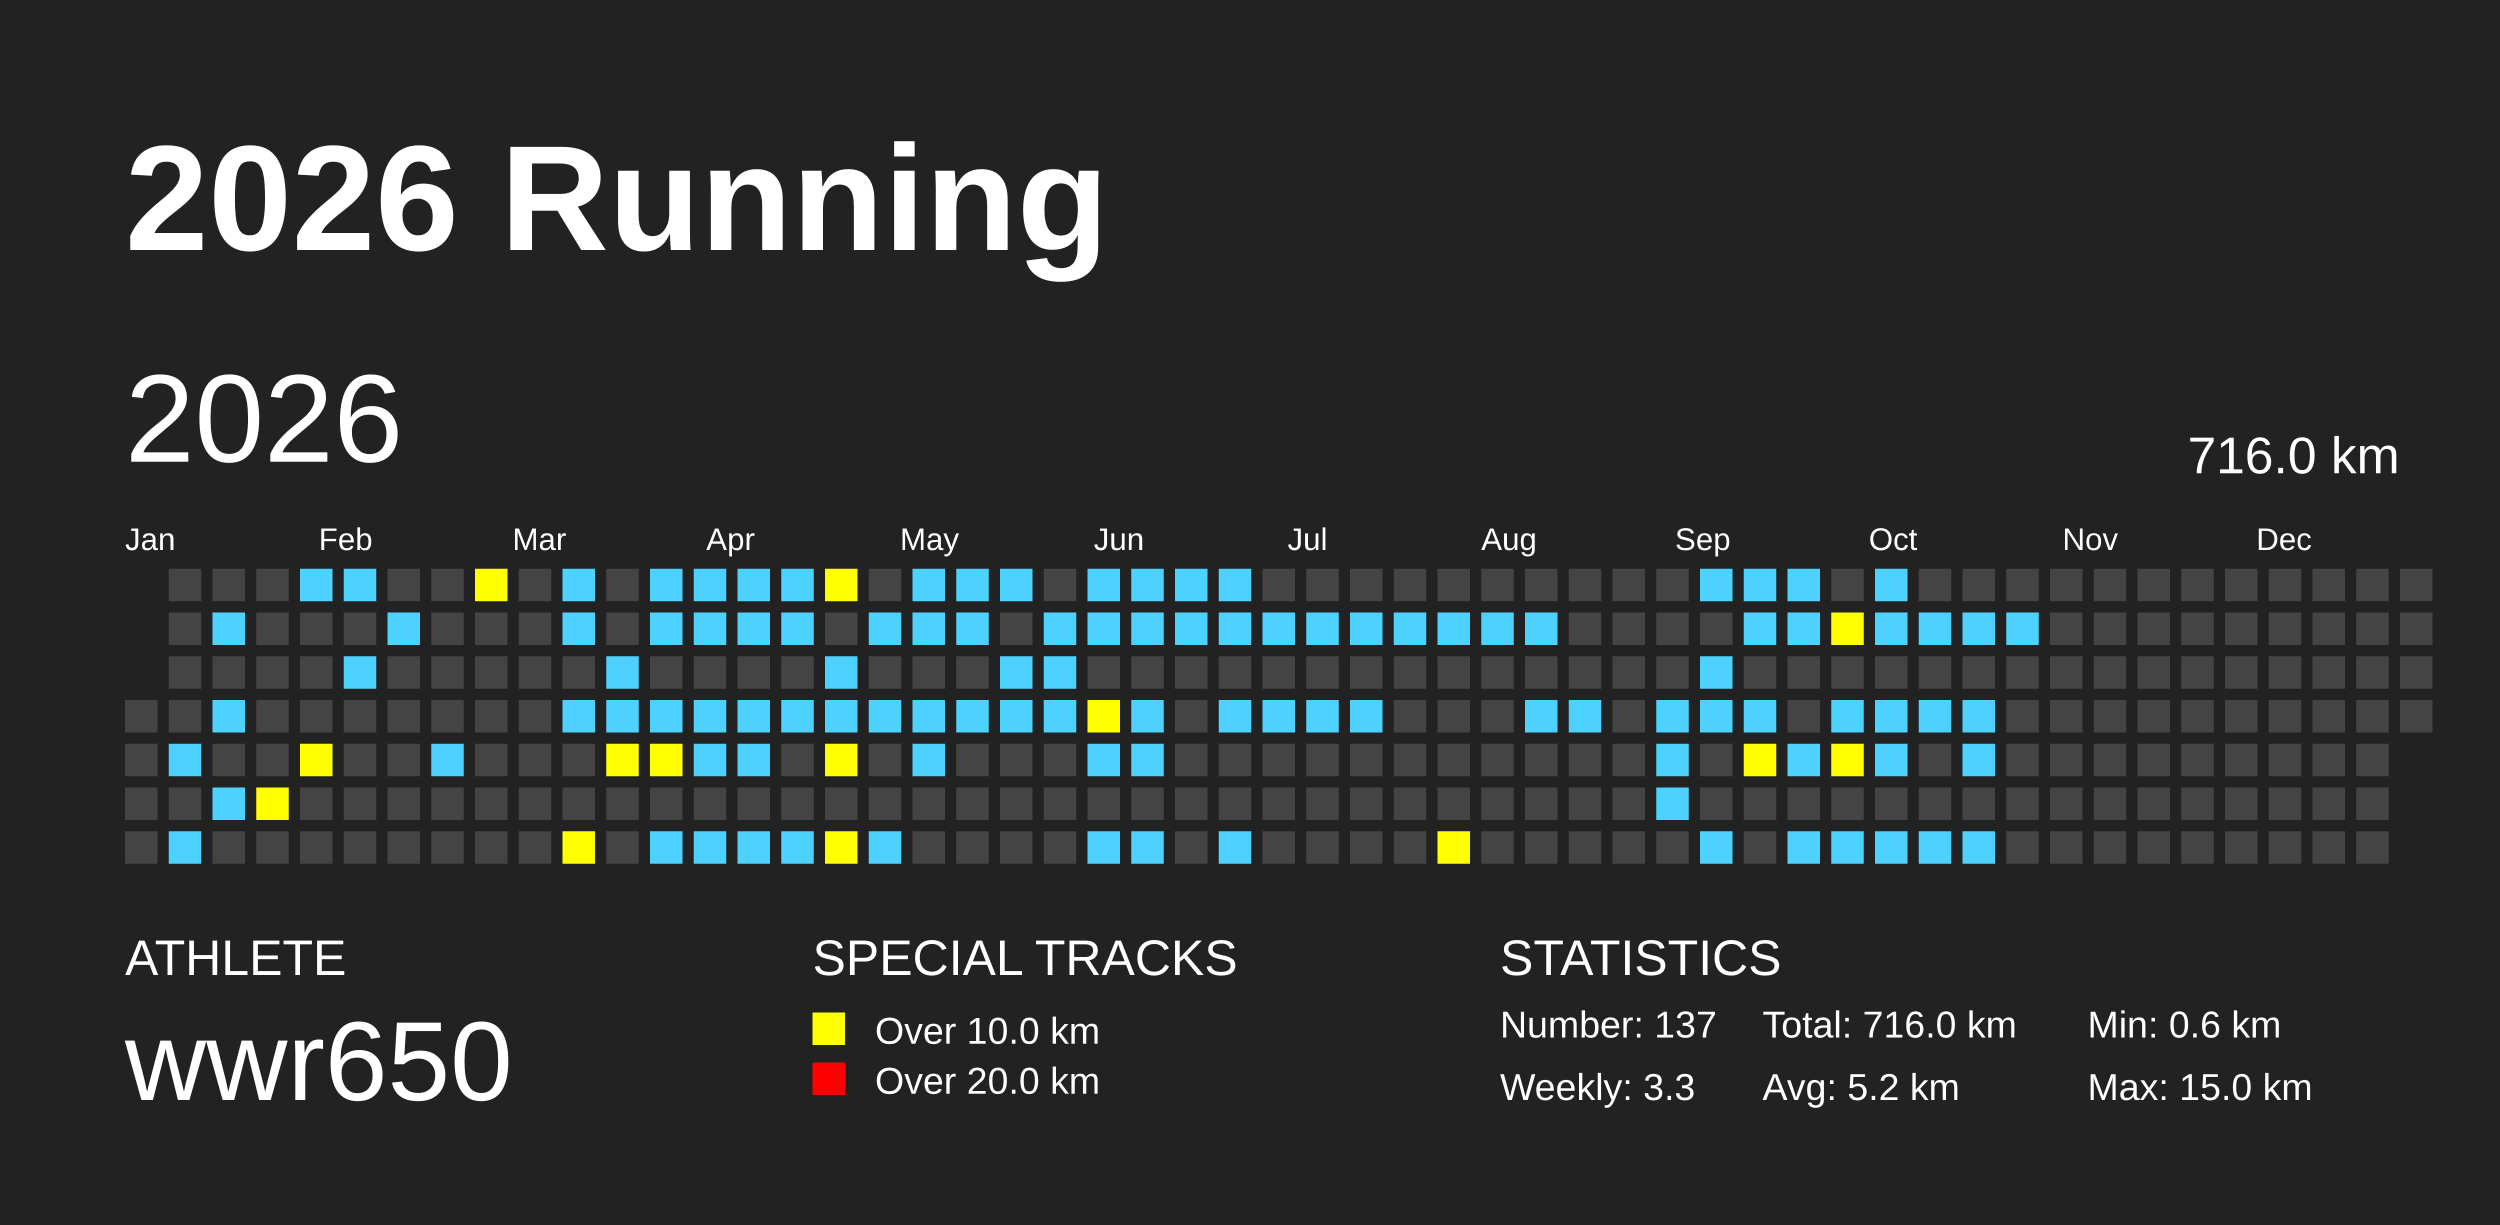
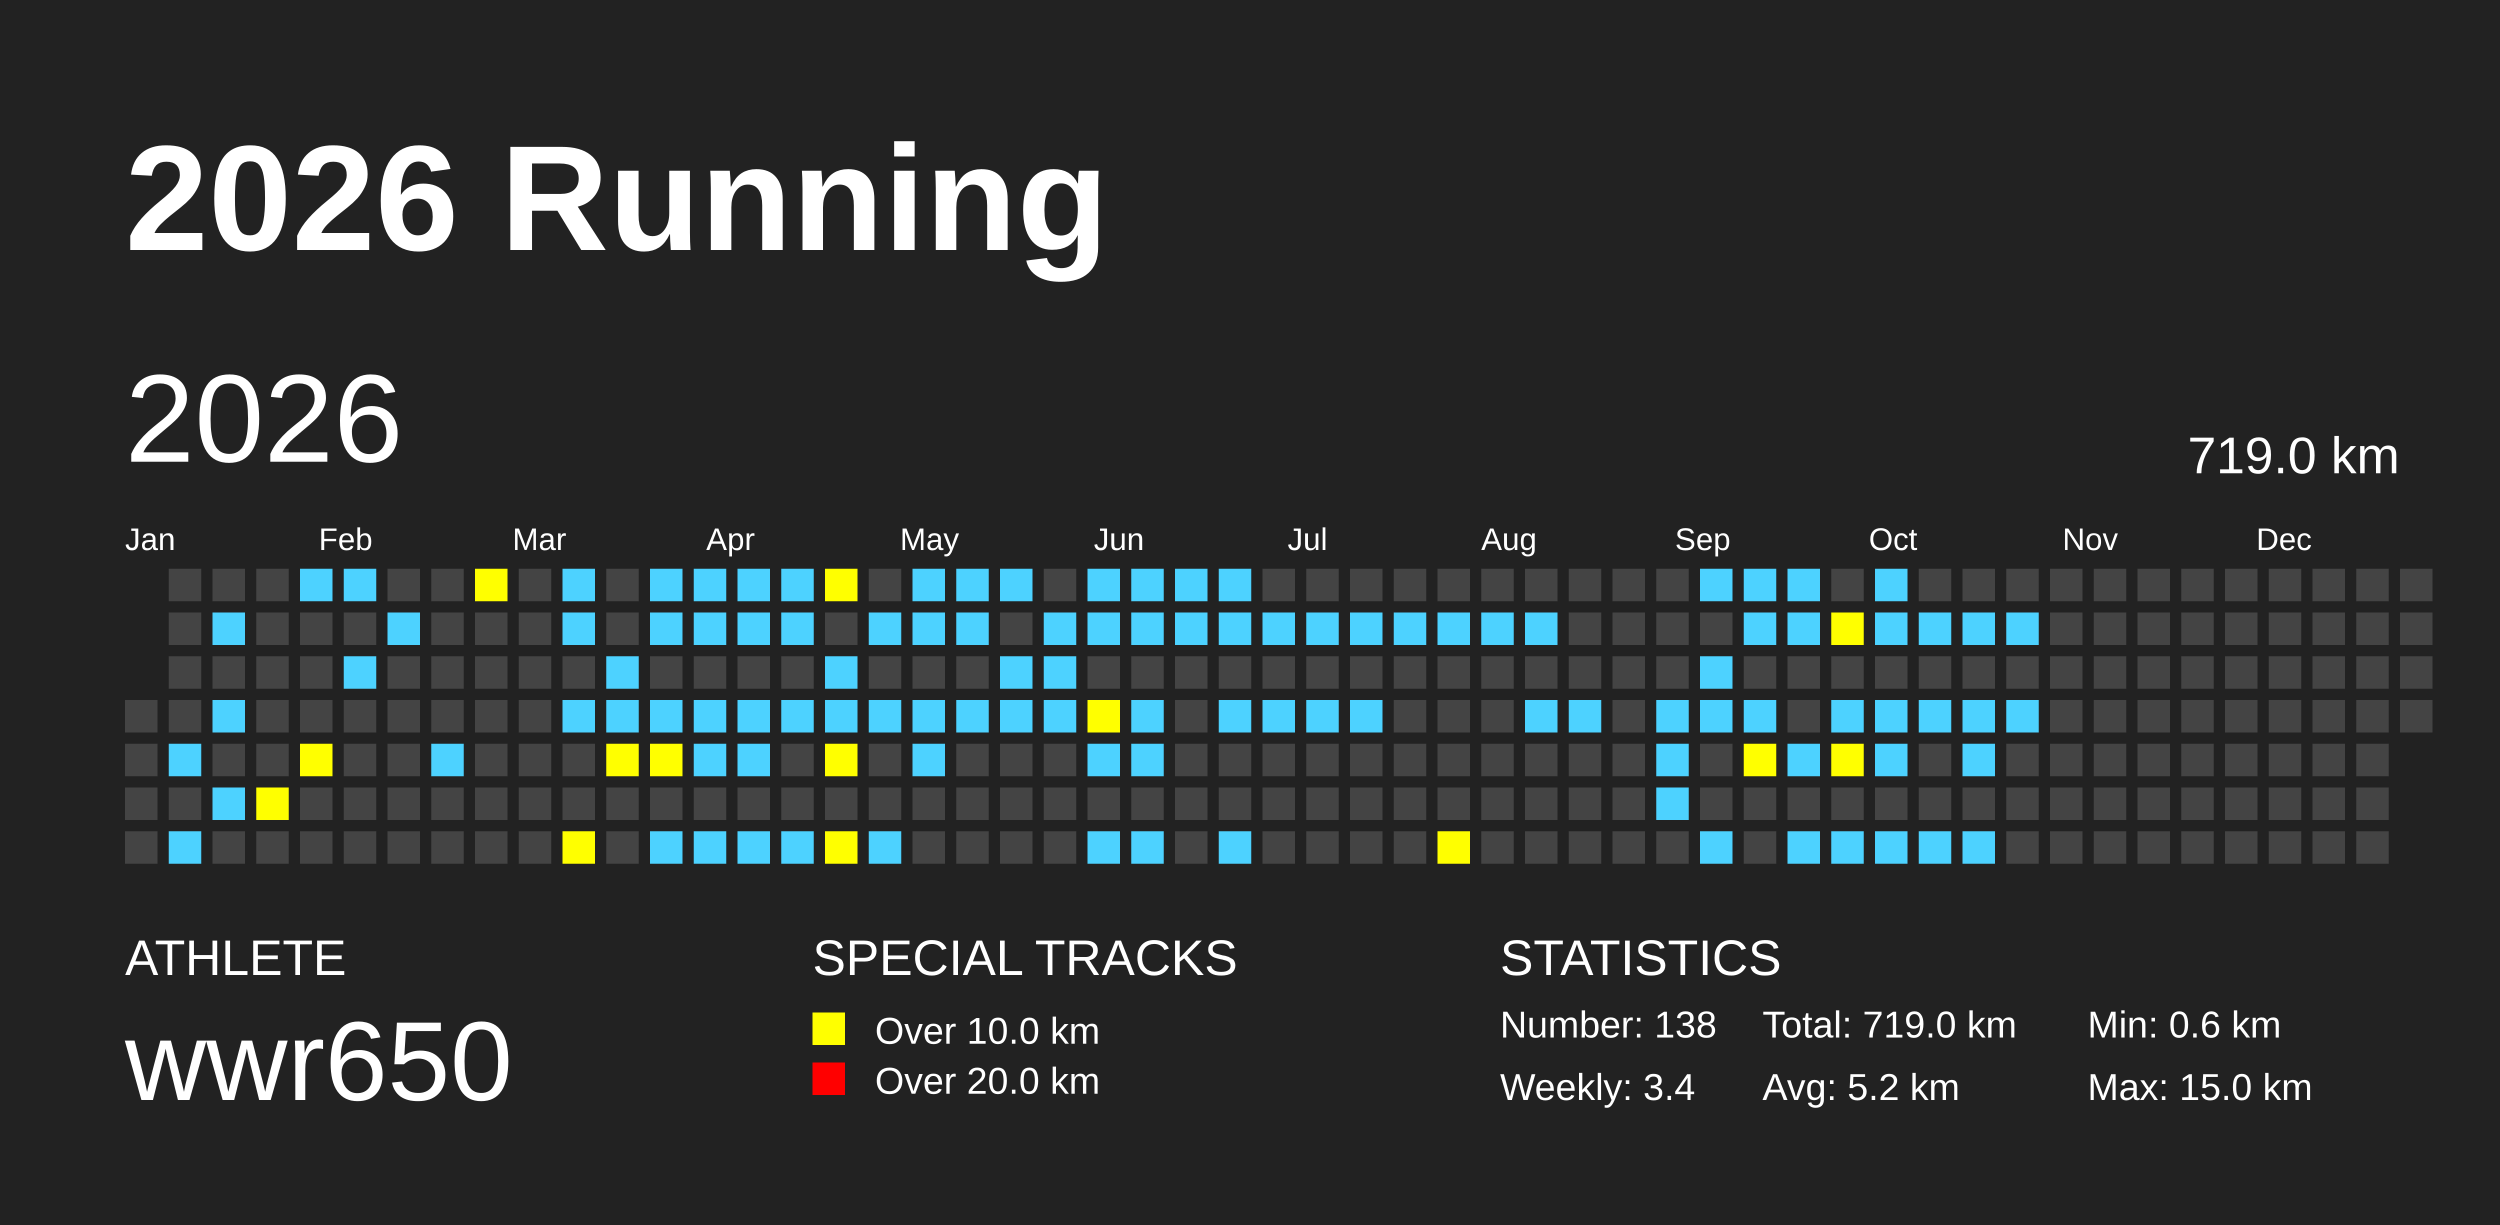
<svg xmlns="http://www.w3.org/2000/svg" baseProfile="full" height="98mm" version="1.1" viewBox="0,0,200,98" width="200mm">
  <defs />
  <rect fill="#222222" height="98" width="200" x="0" y="0" />
  <text fill="#FFFFFF" style="font-size:12px; font-family:Arial; font-weight:bold;" x="10" y="20">2026 Running</text>
  <text fill="#FFFFFF" style="font-size:4px; font-family:Arial" x="10" y="78">ATHLETE</text>
  <text fill="#FFFFFF" style="font-size:9px; font-family:Arial" x="10" y="88">wwr650</text>
  <text fill="#FFFFFF" style="font-size:4px; font-family:Arial" x="65" y="78">SPECIAL TRACKS</text>
  <rect fill="yellow" height="2.6" width="2.6" x="65" y="81" />
  <text fill="#FFFFFF" style="font-size:3px; font-family:Arial" x="70" y="83.5">Over 10.0 km</text>
  <rect fill="red" height="2.6" width="2.6" x="65" y="85" />
  <text fill="#FFFFFF" style="font-size:3px; font-family:Arial" x="70" y="87.5">Over 20.0 km</text>
  <text fill="#FFFFFF" style="font-size:4px; font-family:Arial" x="120" y="78">STATISTICS</text>
-   <text fill="#FFFFFF" style="font-size:3px; font-family:Arial" x="120" y="83">Number: 137</text>
-   <text fill="#FFFFFF" style="font-size:3px; font-family:Arial" x="120" y="88">Weekly: 3.3</text>
-   <text fill="#FFFFFF" style="font-size:3px; font-family:Arial" x="141" y="83">Total: 716.0 km</text>
+   <text fill="#FFFFFF" style="font-size:3px; font-family:Arial" x="120" y="83">Number: 138</text>
+   <text fill="#FFFFFF" style="font-size:3px; font-family:Arial" x="120" y="88">Weekly: 3.4</text>
+   <text fill="#FFFFFF" style="font-size:3px; font-family:Arial" x="141" y="83">Total: 719.0 km</text>
  <text fill="#FFFFFF" style="font-size:3px; font-family:Arial" x="141" y="88">Avg: 5.2 km</text>
  <text fill="#FFFFFF" style="font-size:3px; font-family:Arial" x="167" y="83">Min: 0.6 km</text>
  <text fill="#FFFFFF" style="font-size:3px; font-family:Arial" x="167" y="88">Max: 15.0 km</text>
  <text dominant-baseline="hanging" fill="#FFFFFF" style="font-size:10.0px; font-family:Arial;" x="10" y="30">2026</text>
-   <text dominant-baseline="hanging" fill="#FFFFFF" style="font-size:4.125px; font-family:Arial;" x="175" y="35">716.0 km</text>
+   <text dominant-baseline="hanging" fill="#FFFFFF" style="font-size:4.125px; font-family:Arial;" x="175" y="35">719.0 km</text>
  <text fill="#FFFFFF" style="font-size:2.5px; font-family:Arial" x="10.0" y="44">Jan</text>
  <text fill="#FFFFFF" style="font-size:2.5px; font-family:Arial" x="25.5" y="44">Feb</text>
  <text fill="#FFFFFF" style="font-size:2.5px; font-family:Arial" x="41.0" y="44">Mar</text>
  <text fill="#FFFFFF" style="font-size:2.5px; font-family:Arial" x="56.5" y="44">Apr</text>
  <text fill="#FFFFFF" style="font-size:2.5px; font-family:Arial" x="72.0" y="44">May</text>
  <text fill="#FFFFFF" style="font-size:2.5px; font-family:Arial" x="87.5" y="44">Jun</text>
  <text fill="#FFFFFF" style="font-size:2.5px; font-family:Arial" x="103.0" y="44">Jul</text>
  <text fill="#FFFFFF" style="font-size:2.5px; font-family:Arial" x="118.5" y="44">Aug</text>
  <text fill="#FFFFFF" style="font-size:2.5px; font-family:Arial" x="134.0" y="44">Sep</text>
  <text fill="#FFFFFF" style="font-size:2.5px; font-family:Arial" x="149.5" y="44">Oct</text>
  <text fill="#FFFFFF" style="font-size:2.5px; font-family:Arial" x="165.0" y="44">Nov</text>
  <text fill="#FFFFFF" style="font-size:2.5px; font-family:Arial" x="180.5" y="44">Dec</text>
  <rect fill="#444444" height="2.6" width="2.6" x="10.0" y="56.0" />
  <rect fill="#444444" height="2.6" width="2.6" x="10.0" y="59.5" />
  <rect fill="#444444" height="2.6" width="2.6" x="10.0" y="63.0" />
  <rect fill="#444444" height="2.6" width="2.6" x="10.0" y="66.5" />
  <rect fill="#444444" height="2.6" width="2.6" x="13.5" y="45.5" />
  <rect fill="#444444" height="2.6" width="2.6" x="13.5" y="49.0" />
  <rect fill="#444444" height="2.6" width="2.6" x="13.5" y="52.5" />
  <rect fill="#444444" height="2.6" width="2.6" x="13.5" y="56.0" />
  <rect fill="#4DD2FF" height="2.6" width="2.6" x="13.5" y="59.5" />
  <rect fill="#444444" height="2.6" width="2.6" x="13.5" y="63.0" />
  <rect fill="#4DD2FF" height="2.6" width="2.6" x="13.5" y="66.5" />
  <rect fill="#444444" height="2.6" width="2.6" x="17.0" y="45.5" />
  <rect fill="#4DD2FF" height="2.6" width="2.6" x="17.0" y="49.0" />
  <rect fill="#444444" height="2.6" width="2.6" x="17.0" y="52.5" />
  <rect fill="#4DD2FF" height="2.6" width="2.6" x="17.0" y="56.0" />
  <rect fill="#444444" height="2.6" width="2.6" x="17.0" y="59.5" />
  <rect fill="#4DD2FF" height="2.6" width="2.6" x="17.0" y="63.0" />
  <rect fill="#444444" height="2.6" width="2.6" x="17.0" y="66.5" />
  <rect fill="#444444" height="2.6" width="2.6" x="20.5" y="45.5" />
  <rect fill="#444444" height="2.6" width="2.6" x="20.5" y="49.0" />
  <rect fill="#444444" height="2.6" width="2.6" x="20.5" y="52.5" />
  <rect fill="#444444" height="2.6" width="2.6" x="20.5" y="56.0" />
  <rect fill="#444444" height="2.6" width="2.6" x="20.5" y="59.5" />
  <rect fill="yellow" height="2.6" width="2.6" x="20.5" y="63.0" />
  <rect fill="#444444" height="2.6" width="2.6" x="20.5" y="66.5" />
  <rect fill="#4DD2FF" height="2.6" width="2.6" x="24.0" y="45.5" />
  <rect fill="#444444" height="2.6" width="2.6" x="24.0" y="49.0" />
  <rect fill="#444444" height="2.6" width="2.6" x="24.0" y="52.5" />
  <rect fill="#444444" height="2.6" width="2.6" x="24.0" y="56.0" />
  <rect fill="yellow" height="2.6" width="2.6" x="24.0" y="59.5" />
  <rect fill="#444444" height="2.6" width="2.6" x="24.0" y="63.0" />
  <rect fill="#444444" height="2.6" width="2.6" x="24.0" y="66.5" />
  <rect fill="#4DD2FF" height="2.6" width="2.6" x="27.5" y="45.5" />
  <rect fill="#444444" height="2.6" width="2.6" x="27.5" y="49.0" />
  <rect fill="#4DD2FF" height="2.6" width="2.6" x="27.5" y="52.5" />
  <rect fill="#444444" height="2.6" width="2.6" x="27.5" y="56.0" />
  <rect fill="#444444" height="2.6" width="2.6" x="27.5" y="59.5" />
  <rect fill="#444444" height="2.6" width="2.6" x="27.5" y="63.0" />
  <rect fill="#444444" height="2.6" width="2.6" x="27.5" y="66.5" />
  <rect fill="#444444" height="2.6" width="2.6" x="31.0" y="45.5" />
  <rect fill="#4DD2FF" height="2.6" width="2.6" x="31.0" y="49.0" />
  <rect fill="#444444" height="2.6" width="2.6" x="31.0" y="52.5" />
  <rect fill="#444444" height="2.6" width="2.6" x="31.0" y="56.0" />
  <rect fill="#444444" height="2.6" width="2.6" x="31.0" y="59.5" />
  <rect fill="#444444" height="2.6" width="2.6" x="31.0" y="63.0" />
  <rect fill="#444444" height="2.6" width="2.6" x="31.0" y="66.5" />
  <rect fill="#444444" height="2.6" width="2.6" x="34.5" y="45.5" />
  <rect fill="#444444" height="2.6" width="2.6" x="34.5" y="49.0" />
  <rect fill="#444444" height="2.6" width="2.6" x="34.5" y="52.5" />
  <rect fill="#444444" height="2.6" width="2.6" x="34.5" y="56.0" />
  <rect fill="#4DD2FF" height="2.6" width="2.6" x="34.5" y="59.5" />
  <rect fill="#444444" height="2.6" width="2.6" x="34.5" y="63.0" />
  <rect fill="#444444" height="2.6" width="2.6" x="34.5" y="66.5" />
  <rect fill="yellow" height="2.6" width="2.6" x="38.0" y="45.5" />
  <rect fill="#444444" height="2.6" width="2.6" x="38.0" y="49.0" />
  <rect fill="#444444" height="2.6" width="2.6" x="38.0" y="52.5" />
  <rect fill="#444444" height="2.6" width="2.6" x="38.0" y="56.0" />
  <rect fill="#444444" height="2.6" width="2.6" x="38.0" y="59.5" />
  <rect fill="#444444" height="2.6" width="2.6" x="38.0" y="63.0" />
  <rect fill="#444444" height="2.6" width="2.6" x="38.0" y="66.5" />
  <rect fill="#444444" height="2.6" width="2.6" x="41.5" y="45.5" />
  <rect fill="#444444" height="2.6" width="2.6" x="41.5" y="49.0" />
  <rect fill="#444444" height="2.6" width="2.6" x="41.5" y="52.5" />
  <rect fill="#444444" height="2.6" width="2.6" x="41.5" y="56.0" />
  <rect fill="#444444" height="2.6" width="2.6" x="41.5" y="59.5" />
  <rect fill="#444444" height="2.6" width="2.6" x="41.5" y="63.0" />
  <rect fill="#444444" height="2.6" width="2.6" x="41.5" y="66.5" />
  <rect fill="#4DD2FF" height="2.6" width="2.6" x="45.0" y="45.5" />
  <rect fill="#4DD2FF" height="2.6" width="2.6" x="45.0" y="49.0" />
  <rect fill="#444444" height="2.6" width="2.6" x="45.0" y="52.5" />
  <rect fill="#4DD2FF" height="2.6" width="2.6" x="45.0" y="56.0" />
  <rect fill="#444444" height="2.6" width="2.6" x="45.0" y="59.5" />
  <rect fill="#444444" height="2.6" width="2.6" x="45.0" y="63.0" />
  <rect fill="yellow" height="2.6" width="2.6" x="45.0" y="66.5" />
  <rect fill="#444444" height="2.6" width="2.6" x="48.5" y="45.5" />
  <rect fill="#444444" height="2.6" width="2.6" x="48.5" y="49.0" />
  <rect fill="#4DD2FF" height="2.6" width="2.6" x="48.5" y="52.5" />
  <rect fill="#4DD2FF" height="2.6" width="2.6" x="48.5" y="56.0" />
  <rect fill="yellow" height="2.6" width="2.6" x="48.5" y="59.5" />
  <rect fill="#444444" height="2.6" width="2.6" x="48.5" y="63.0" />
  <rect fill="#444444" height="2.6" width="2.6" x="48.5" y="66.5" />
  <rect fill="#4DD2FF" height="2.6" width="2.6" x="52.0" y="45.5" />
  <rect fill="#4DD2FF" height="2.6" width="2.6" x="52.0" y="49.0" />
  <rect fill="#444444" height="2.6" width="2.6" x="52.0" y="52.5" />
  <rect fill="#4DD2FF" height="2.6" width="2.6" x="52.0" y="56.0" />
  <rect fill="yellow" height="2.6" width="2.6" x="52.0" y="59.5" />
  <rect fill="#444444" height="2.6" width="2.6" x="52.0" y="63.0" />
  <rect fill="#4DD2FF" height="2.6" width="2.6" x="52.0" y="66.5" />
  <rect fill="#4DD2FF" height="2.6" width="2.6" x="55.5" y="45.5" />
  <rect fill="#4DD2FF" height="2.6" width="2.6" x="55.5" y="49.0" />
  <rect fill="#444444" height="2.6" width="2.6" x="55.5" y="52.5" />
  <rect fill="#4DD2FF" height="2.6" width="2.6" x="55.5" y="56.0" />
  <rect fill="#4DD2FF" height="2.6" width="2.6" x="55.5" y="59.5" />
  <rect fill="#444444" height="2.6" width="2.6" x="55.5" y="63.0" />
  <rect fill="#4DD2FF" height="2.6" width="2.6" x="55.5" y="66.5" />
  <rect fill="#4DD2FF" height="2.6" width="2.6" x="59.0" y="45.5" />
  <rect fill="#4DD2FF" height="2.6" width="2.6" x="59.0" y="49.0" />
  <rect fill="#444444" height="2.6" width="2.6" x="59.0" y="52.5" />
  <rect fill="#4DD2FF" height="2.6" width="2.6" x="59.0" y="56.0" />
  <rect fill="#4DD2FF" height="2.6" width="2.6" x="59.0" y="59.5" />
  <rect fill="#444444" height="2.6" width="2.6" x="59.0" y="63.0" />
  <rect fill="#4DD2FF" height="2.6" width="2.6" x="59.0" y="66.5" />
  <rect fill="#4DD2FF" height="2.6" width="2.6" x="62.5" y="45.5" />
  <rect fill="#4DD2FF" height="2.6" width="2.6" x="62.5" y="49.0" />
  <rect fill="#444444" height="2.6" width="2.6" x="62.5" y="52.5" />
  <rect fill="#4DD2FF" height="2.6" width="2.6" x="62.5" y="56.0" />
  <rect fill="#444444" height="2.6" width="2.6" x="62.5" y="59.5" />
  <rect fill="#444444" height="2.6" width="2.6" x="62.5" y="63.0" />
  <rect fill="#4DD2FF" height="2.6" width="2.6" x="62.5" y="66.5" />
  <rect fill="yellow" height="2.6" width="2.6" x="66.0" y="45.5" />
  <rect fill="#444444" height="2.6" width="2.6" x="66.0" y="49.0" />
  <rect fill="#4DD2FF" height="2.6" width="2.6" x="66.0" y="52.5" />
  <rect fill="#4DD2FF" height="2.6" width="2.6" x="66.0" y="56.0" />
  <rect fill="yellow" height="2.6" width="2.6" x="66.0" y="59.5" />
  <rect fill="#444444" height="2.6" width="2.6" x="66.0" y="63.0" />
  <rect fill="yellow" height="2.6" width="2.6" x="66.0" y="66.5" />
  <rect fill="#444444" height="2.6" width="2.6" x="69.5" y="45.5" />
  <rect fill="#4DD2FF" height="2.6" width="2.6" x="69.5" y="49.0" />
  <rect fill="#444444" height="2.6" width="2.6" x="69.5" y="52.5" />
  <rect fill="#4DD2FF" height="2.6" width="2.6" x="69.5" y="56.0" />
  <rect fill="#444444" height="2.6" width="2.6" x="69.5" y="59.5" />
  <rect fill="#444444" height="2.6" width="2.6" x="69.5" y="63.0" />
  <rect fill="#4DD2FF" height="2.6" width="2.6" x="69.5" y="66.5" />
  <rect fill="#4DD2FF" height="2.6" width="2.6" x="73.0" y="45.5" />
  <rect fill="#4DD2FF" height="2.6" width="2.6" x="73.0" y="49.0" />
  <rect fill="#444444" height="2.6" width="2.6" x="73.0" y="52.5" />
  <rect fill="#4DD2FF" height="2.6" width="2.6" x="73.0" y="56.0" />
  <rect fill="#4DD2FF" height="2.6" width="2.6" x="73.0" y="59.5" />
  <rect fill="#444444" height="2.6" width="2.6" x="73.0" y="63.0" />
  <rect fill="#444444" height="2.6" width="2.6" x="73.0" y="66.5" />
  <rect fill="#4DD2FF" height="2.6" width="2.6" x="76.5" y="45.5" />
  <rect fill="#4DD2FF" height="2.6" width="2.6" x="76.5" y="49.0" />
  <rect fill="#444444" height="2.6" width="2.6" x="76.5" y="52.5" />
  <rect fill="#4DD2FF" height="2.6" width="2.6" x="76.5" y="56.0" />
  <rect fill="#444444" height="2.6" width="2.6" x="76.5" y="59.5" />
  <rect fill="#444444" height="2.6" width="2.6" x="76.5" y="63.0" />
  <rect fill="#444444" height="2.6" width="2.6" x="76.5" y="66.5" />
  <rect fill="#4DD2FF" height="2.6" width="2.6" x="80.0" y="45.5" />
  <rect fill="#444444" height="2.6" width="2.6" x="80.0" y="49.0" />
  <rect fill="#4DD2FF" height="2.6" width="2.6" x="80.0" y="52.5" />
  <rect fill="#4DD2FF" height="2.6" width="2.6" x="80.0" y="56.0" />
  <rect fill="#444444" height="2.6" width="2.6" x="80.0" y="59.5" />
  <rect fill="#444444" height="2.6" width="2.6" x="80.0" y="63.0" />
  <rect fill="#444444" height="2.6" width="2.6" x="80.0" y="66.5" />
  <rect fill="#444444" height="2.6" width="2.6" x="83.5" y="45.5" />
  <rect fill="#4DD2FF" height="2.6" width="2.6" x="83.5" y="49.0" />
  <rect fill="#4DD2FF" height="2.6" width="2.6" x="83.5" y="52.5" />
  <rect fill="#4DD2FF" height="2.6" width="2.6" x="83.5" y="56.0" />
  <rect fill="#444444" height="2.6" width="2.6" x="83.5" y="59.5" />
  <rect fill="#444444" height="2.6" width="2.6" x="83.5" y="63.0" />
  <rect fill="#444444" height="2.6" width="2.6" x="83.5" y="66.5" />
  <rect fill="#4DD2FF" height="2.6" width="2.6" x="87.0" y="45.5" />
  <rect fill="#4DD2FF" height="2.6" width="2.6" x="87.0" y="49.0" />
  <rect fill="#444444" height="2.6" width="2.6" x="87.0" y="52.5" />
  <rect fill="yellow" height="2.6" width="2.6" x="87.0" y="56.0" />
  <rect fill="#4DD2FF" height="2.6" width="2.6" x="87.0" y="59.5" />
  <rect fill="#444444" height="2.6" width="2.6" x="87.0" y="63.0" />
  <rect fill="#4DD2FF" height="2.6" width="2.6" x="87.0" y="66.5" />
  <rect fill="#4DD2FF" height="2.6" width="2.6" x="90.5" y="45.5" />
  <rect fill="#4DD2FF" height="2.6" width="2.6" x="90.5" y="49.0" />
  <rect fill="#444444" height="2.6" width="2.6" x="90.5" y="52.5" />
  <rect fill="#4DD2FF" height="2.6" width="2.6" x="90.5" y="56.0" />
  <rect fill="#4DD2FF" height="2.6" width="2.6" x="90.5" y="59.5" />
  <rect fill="#444444" height="2.6" width="2.6" x="90.5" y="63.0" />
  <rect fill="#4DD2FF" height="2.6" width="2.6" x="90.5" y="66.5" />
  <rect fill="#4DD2FF" height="2.6" width="2.6" x="94.0" y="45.5" />
  <rect fill="#4DD2FF" height="2.6" width="2.6" x="94.0" y="49.0" />
  <rect fill="#444444" height="2.6" width="2.6" x="94.0" y="52.5" />
  <rect fill="#444444" height="2.6" width="2.6" x="94.0" y="56.0" />
  <rect fill="#444444" height="2.6" width="2.6" x="94.0" y="59.5" />
  <rect fill="#444444" height="2.6" width="2.6" x="94.0" y="63.0" />
  <rect fill="#444444" height="2.6" width="2.6" x="94.0" y="66.5" />
  <rect fill="#4DD2FF" height="2.6" width="2.6" x="97.5" y="45.5" />
  <rect fill="#4DD2FF" height="2.6" width="2.6" x="97.5" y="49.0" />
  <rect fill="#444444" height="2.6" width="2.6" x="97.5" y="52.5" />
  <rect fill="#4DD2FF" height="2.6" width="2.6" x="97.5" y="56.0" />
  <rect fill="#444444" height="2.6" width="2.6" x="97.5" y="59.5" />
  <rect fill="#444444" height="2.6" width="2.6" x="97.5" y="63.0" />
  <rect fill="#4DD2FF" height="2.6" width="2.6" x="97.5" y="66.5" />
  <rect fill="#444444" height="2.6" width="2.6" x="101.0" y="45.5" />
  <rect fill="#4DD2FF" height="2.6" width="2.6" x="101.0" y="49.0" />
  <rect fill="#444444" height="2.6" width="2.6" x="101.0" y="52.5" />
  <rect fill="#4DD2FF" height="2.6" width="2.6" x="101.0" y="56.0" />
  <rect fill="#444444" height="2.6" width="2.6" x="101.0" y="59.5" />
  <rect fill="#444444" height="2.6" width="2.6" x="101.0" y="63.0" />
  <rect fill="#444444" height="2.6" width="2.6" x="101.0" y="66.5" />
  <rect fill="#444444" height="2.6" width="2.6" x="104.5" y="45.5" />
  <rect fill="#4DD2FF" height="2.6" width="2.6" x="104.5" y="49.0" />
  <rect fill="#444444" height="2.6" width="2.6" x="104.5" y="52.5" />
  <rect fill="#4DD2FF" height="2.6" width="2.6" x="104.5" y="56.0" />
  <rect fill="#444444" height="2.6" width="2.6" x="104.5" y="59.5" />
  <rect fill="#444444" height="2.6" width="2.6" x="104.5" y="63.0" />
  <rect fill="#444444" height="2.6" width="2.6" x="104.5" y="66.5" />
  <rect fill="#444444" height="2.6" width="2.6" x="108.0" y="45.5" />
  <rect fill="#4DD2FF" height="2.6" width="2.6" x="108.0" y="49.0" />
  <rect fill="#444444" height="2.6" width="2.6" x="108.0" y="52.5" />
  <rect fill="#4DD2FF" height="2.6" width="2.6" x="108.0" y="56.0" />
  <rect fill="#444444" height="2.6" width="2.6" x="108.0" y="59.5" />
  <rect fill="#444444" height="2.6" width="2.6" x="108.0" y="63.0" />
  <rect fill="#444444" height="2.6" width="2.6" x="108.0" y="66.5" />
  <rect fill="#444444" height="2.6" width="2.6" x="111.5" y="45.5" />
  <rect fill="#4DD2FF" height="2.6" width="2.6" x="111.5" y="49.0" />
  <rect fill="#444444" height="2.6" width="2.6" x="111.5" y="52.5" />
  <rect fill="#444444" height="2.6" width="2.6" x="111.5" y="56.0" />
  <rect fill="#444444" height="2.6" width="2.6" x="111.5" y="59.5" />
  <rect fill="#444444" height="2.6" width="2.6" x="111.5" y="63.0" />
  <rect fill="#444444" height="2.6" width="2.6" x="111.5" y="66.5" />
  <rect fill="#444444" height="2.6" width="2.6" x="115.0" y="45.5" />
  <rect fill="#4DD2FF" height="2.6" width="2.6" x="115.0" y="49.0" />
  <rect fill="#444444" height="2.6" width="2.6" x="115.0" y="52.5" />
  <rect fill="#444444" height="2.6" width="2.6" x="115.0" y="56.0" />
  <rect fill="#444444" height="2.6" width="2.6" x="115.0" y="59.5" />
  <rect fill="#444444" height="2.6" width="2.6" x="115.0" y="63.0" />
  <rect fill="yellow" height="2.6" width="2.6" x="115.0" y="66.5" />
  <rect fill="#444444" height="2.6" width="2.6" x="118.5" y="45.5" />
  <rect fill="#4DD2FF" height="2.6" width="2.6" x="118.5" y="49.0" />
  <rect fill="#444444" height="2.6" width="2.6" x="118.5" y="52.5" />
  <rect fill="#444444" height="2.6" width="2.6" x="118.5" y="56.0" />
  <rect fill="#444444" height="2.6" width="2.6" x="118.5" y="59.5" />
  <rect fill="#444444" height="2.6" width="2.6" x="118.5" y="63.0" />
  <rect fill="#444444" height="2.6" width="2.6" x="118.5" y="66.5" />
  <rect fill="#444444" height="2.6" width="2.6" x="122.0" y="45.5" />
  <rect fill="#4DD2FF" height="2.6" width="2.6" x="122.0" y="49.0" />
  <rect fill="#444444" height="2.6" width="2.6" x="122.0" y="52.5" />
  <rect fill="#4DD2FF" height="2.6" width="2.6" x="122.0" y="56.0" />
  <rect fill="#444444" height="2.6" width="2.6" x="122.0" y="59.5" />
  <rect fill="#444444" height="2.6" width="2.6" x="122.0" y="63.0" />
  <rect fill="#444444" height="2.6" width="2.6" x="122.0" y="66.5" />
  <rect fill="#444444" height="2.6" width="2.6" x="125.5" y="45.5" />
  <rect fill="#444444" height="2.6" width="2.6" x="125.5" y="49.0" />
  <rect fill="#444444" height="2.6" width="2.6" x="125.5" y="52.5" />
  <rect fill="#4DD2FF" height="2.6" width="2.6" x="125.5" y="56.0" />
  <rect fill="#444444" height="2.6" width="2.6" x="125.5" y="59.5" />
  <rect fill="#444444" height="2.6" width="2.6" x="125.5" y="63.0" />
  <rect fill="#444444" height="2.6" width="2.6" x="125.5" y="66.5" />
  <rect fill="#444444" height="2.6" width="2.6" x="129.0" y="45.5" />
  <rect fill="#444444" height="2.6" width="2.6" x="129.0" y="49.0" />
  <rect fill="#444444" height="2.6" width="2.6" x="129.0" y="52.5" />
  <rect fill="#444444" height="2.6" width="2.6" x="129.0" y="56.0" />
  <rect fill="#444444" height="2.6" width="2.6" x="129.0" y="59.5" />
  <rect fill="#444444" height="2.6" width="2.6" x="129.0" y="63.0" />
  <rect fill="#444444" height="2.6" width="2.6" x="129.0" y="66.5" />
  <rect fill="#444444" height="2.6" width="2.6" x="132.5" y="45.5" />
  <rect fill="#444444" height="2.6" width="2.6" x="132.5" y="49.0" />
  <rect fill="#444444" height="2.6" width="2.6" x="132.5" y="52.5" />
  <rect fill="#4DD2FF" height="2.6" width="2.6" x="132.5" y="56.0" />
  <rect fill="#4DD2FF" height="2.6" width="2.6" x="132.5" y="59.5" />
  <rect fill="#4DD2FF" height="2.6" width="2.6" x="132.5" y="63.0" />
  <rect fill="#444444" height="2.6" width="2.6" x="132.5" y="66.5" />
  <rect fill="#4DD2FF" height="2.6" width="2.6" x="136.0" y="45.5" />
  <rect fill="#444444" height="2.6" width="2.6" x="136.0" y="49.0" />
  <rect fill="#4DD2FF" height="2.6" width="2.6" x="136.0" y="52.5" />
  <rect fill="#4DD2FF" height="2.6" width="2.6" x="136.0" y="56.0" />
  <rect fill="#444444" height="2.6" width="2.6" x="136.0" y="59.5" />
  <rect fill="#444444" height="2.6" width="2.6" x="136.0" y="63.0" />
  <rect fill="#4DD2FF" height="2.6" width="2.6" x="136.0" y="66.5" />
  <rect fill="#4DD2FF" height="2.6" width="2.6" x="139.5" y="45.5" />
  <rect fill="#4DD2FF" height="2.6" width="2.6" x="139.5" y="49.0" />
  <rect fill="#444444" height="2.6" width="2.6" x="139.5" y="52.5" />
  <rect fill="#4DD2FF" height="2.6" width="2.6" x="139.5" y="56.0" />
  <rect fill="yellow" height="2.6" width="2.6" x="139.5" y="59.5" />
  <rect fill="#444444" height="2.6" width="2.6" x="139.5" y="63.0" />
  <rect fill="#444444" height="2.6" width="2.6" x="139.5" y="66.5" />
  <rect fill="#4DD2FF" height="2.6" width="2.6" x="143.0" y="45.5" />
  <rect fill="#4DD2FF" height="2.6" width="2.6" x="143.0" y="49.0" />
  <rect fill="#444444" height="2.6" width="2.6" x="143.0" y="52.5" />
  <rect fill="#444444" height="2.6" width="2.6" x="143.0" y="56.0" />
  <rect fill="#4DD2FF" height="2.6" width="2.6" x="143.0" y="59.5" />
  <rect fill="#444444" height="2.6" width="2.6" x="143.0" y="63.0" />
  <rect fill="#4DD2FF" height="2.6" width="2.6" x="143.0" y="66.5" />
  <rect fill="#444444" height="2.6" width="2.6" x="146.5" y="45.5" />
  <rect fill="yellow" height="2.6" width="2.6" x="146.5" y="49.0" />
  <rect fill="#444444" height="2.6" width="2.6" x="146.5" y="52.5" />
  <rect fill="#4DD2FF" height="2.6" width="2.6" x="146.5" y="56.0" />
  <rect fill="yellow" height="2.6" width="2.6" x="146.5" y="59.5" />
  <rect fill="#444444" height="2.6" width="2.6" x="146.5" y="63.0" />
  <rect fill="#4DD2FF" height="2.6" width="2.6" x="146.5" y="66.5" />
  <rect fill="#4DD2FF" height="2.6" width="2.6" x="150.0" y="45.5" />
  <rect fill="#4DD2FF" height="2.6" width="2.6" x="150.0" y="49.0" />
  <rect fill="#444444" height="2.6" width="2.6" x="150.0" y="52.5" />
  <rect fill="#4DD2FF" height="2.6" width="2.6" x="150.0" y="56.0" />
  <rect fill="#4DD2FF" height="2.6" width="2.6" x="150.0" y="59.5" />
  <rect fill="#444444" height="2.6" width="2.6" x="150.0" y="63.0" />
  <rect fill="#4DD2FF" height="2.6" width="2.6" x="150.0" y="66.5" />
  <rect fill="#444444" height="2.6" width="2.6" x="153.5" y="45.5" />
  <rect fill="#4DD2FF" height="2.6" width="2.6" x="153.5" y="49.0" />
  <rect fill="#444444" height="2.6" width="2.6" x="153.5" y="52.5" />
  <rect fill="#4DD2FF" height="2.6" width="2.6" x="153.5" y="56.0" />
  <rect fill="#444444" height="2.6" width="2.6" x="153.5" y="59.5" />
  <rect fill="#444444" height="2.6" width="2.6" x="153.5" y="63.0" />
  <rect fill="#4DD2FF" height="2.6" width="2.6" x="153.5" y="66.5" />
  <rect fill="#444444" height="2.6" width="2.6" x="157.0" y="45.5" />
  <rect fill="#4DD2FF" height="2.6" width="2.6" x="157.0" y="49.0" />
  <rect fill="#444444" height="2.6" width="2.6" x="157.0" y="52.5" />
  <rect fill="#4DD2FF" height="2.6" width="2.6" x="157.0" y="56.0" />
  <rect fill="#4DD2FF" height="2.6" width="2.6" x="157.0" y="59.5" />
  <rect fill="#444444" height="2.6" width="2.6" x="157.0" y="63.0" />
  <rect fill="#4DD2FF" height="2.6" width="2.6" x="157.0" y="66.5" />
  <rect fill="#444444" height="2.6" width="2.6" x="160.5" y="45.5" />
  <rect fill="#4DD2FF" height="2.6" width="2.6" x="160.5" y="49.0" />
  <rect fill="#444444" height="2.6" width="2.6" x="160.5" y="52.5" />
-   <rect fill="#444444" height="2.6" width="2.6" x="160.5" y="56.0" />
+   <rect fill="#4DD2FF" height="2.6" width="2.6" x="160.5" y="56.0" />
  <rect fill="#444444" height="2.6" width="2.6" x="160.5" y="59.5" />
  <rect fill="#444444" height="2.6" width="2.6" x="160.5" y="63.0" />
  <rect fill="#444444" height="2.6" width="2.6" x="160.5" y="66.5" />
  <rect fill="#444444" height="2.6" width="2.6" x="164.0" y="45.5" />
  <rect fill="#444444" height="2.6" width="2.6" x="164.0" y="49.0" />
  <rect fill="#444444" height="2.6" width="2.6" x="164.0" y="52.5" />
  <rect fill="#444444" height="2.6" width="2.6" x="164.0" y="56.0" />
  <rect fill="#444444" height="2.6" width="2.6" x="164.0" y="59.5" />
  <rect fill="#444444" height="2.6" width="2.6" x="164.0" y="63.0" />
  <rect fill="#444444" height="2.6" width="2.6" x="164.0" y="66.5" />
  <rect fill="#444444" height="2.6" width="2.6" x="167.5" y="45.5" />
  <rect fill="#444444" height="2.6" width="2.6" x="167.5" y="49.0" />
  <rect fill="#444444" height="2.6" width="2.6" x="167.5" y="52.5" />
  <rect fill="#444444" height="2.6" width="2.6" x="167.5" y="56.0" />
  <rect fill="#444444" height="2.6" width="2.6" x="167.5" y="59.5" />
  <rect fill="#444444" height="2.6" width="2.6" x="167.5" y="63.0" />
  <rect fill="#444444" height="2.6" width="2.6" x="167.5" y="66.5" />
  <rect fill="#444444" height="2.6" width="2.6" x="171.0" y="45.5" />
  <rect fill="#444444" height="2.6" width="2.6" x="171.0" y="49.0" />
  <rect fill="#444444" height="2.6" width="2.6" x="171.0" y="52.5" />
  <rect fill="#444444" height="2.6" width="2.6" x="171.0" y="56.0" />
  <rect fill="#444444" height="2.6" width="2.6" x="171.0" y="59.5" />
  <rect fill="#444444" height="2.6" width="2.6" x="171.0" y="63.0" />
  <rect fill="#444444" height="2.6" width="2.6" x="171.0" y="66.5" />
  <rect fill="#444444" height="2.6" width="2.6" x="174.5" y="45.5" />
  <rect fill="#444444" height="2.6" width="2.6" x="174.5" y="49.0" />
  <rect fill="#444444" height="2.6" width="2.6" x="174.5" y="52.5" />
  <rect fill="#444444" height="2.6" width="2.6" x="174.5" y="56.0" />
  <rect fill="#444444" height="2.6" width="2.6" x="174.5" y="59.5" />
  <rect fill="#444444" height="2.6" width="2.6" x="174.5" y="63.0" />
  <rect fill="#444444" height="2.6" width="2.6" x="174.5" y="66.5" />
  <rect fill="#444444" height="2.6" width="2.6" x="178.0" y="45.5" />
  <rect fill="#444444" height="2.6" width="2.6" x="178.0" y="49.0" />
  <rect fill="#444444" height="2.6" width="2.6" x="178.0" y="52.5" />
  <rect fill="#444444" height="2.6" width="2.6" x="178.0" y="56.0" />
  <rect fill="#444444" height="2.6" width="2.6" x="178.0" y="59.5" />
  <rect fill="#444444" height="2.6" width="2.6" x="178.0" y="63.0" />
  <rect fill="#444444" height="2.6" width="2.6" x="178.0" y="66.5" />
  <rect fill="#444444" height="2.6" width="2.6" x="181.5" y="45.5" />
  <rect fill="#444444" height="2.6" width="2.6" x="181.5" y="49.0" />
  <rect fill="#444444" height="2.6" width="2.6" x="181.5" y="52.5" />
  <rect fill="#444444" height="2.6" width="2.6" x="181.5" y="56.0" />
  <rect fill="#444444" height="2.6" width="2.6" x="181.5" y="59.5" />
  <rect fill="#444444" height="2.6" width="2.6" x="181.5" y="63.0" />
  <rect fill="#444444" height="2.6" width="2.6" x="181.5" y="66.5" />
  <rect fill="#444444" height="2.6" width="2.6" x="185.0" y="45.5" />
  <rect fill="#444444" height="2.6" width="2.6" x="185.0" y="49.0" />
  <rect fill="#444444" height="2.6" width="2.6" x="185.0" y="52.5" />
  <rect fill="#444444" height="2.6" width="2.6" x="185.0" y="56.0" />
  <rect fill="#444444" height="2.6" width="2.6" x="185.0" y="59.5" />
  <rect fill="#444444" height="2.6" width="2.6" x="185.0" y="63.0" />
  <rect fill="#444444" height="2.6" width="2.6" x="185.0" y="66.5" />
  <rect fill="#444444" height="2.6" width="2.6" x="188.5" y="45.5" />
  <rect fill="#444444" height="2.6" width="2.6" x="188.5" y="49.0" />
  <rect fill="#444444" height="2.6" width="2.6" x="188.5" y="52.5" />
  <rect fill="#444444" height="2.6" width="2.6" x="188.5" y="56.0" />
  <rect fill="#444444" height="2.6" width="2.6" x="188.5" y="59.5" />
  <rect fill="#444444" height="2.6" width="2.6" x="188.5" y="63.0" />
  <rect fill="#444444" height="2.6" width="2.6" x="188.5" y="66.5" />
  <rect fill="#444444" height="2.6" width="2.6" x="192.0" y="45.5" />
  <rect fill="#444444" height="2.6" width="2.6" x="192.0" y="49.0" />
  <rect fill="#444444" height="2.6" width="2.6" x="192.0" y="52.5" />
  <rect fill="#444444" height="2.6" width="2.6" x="192.0" y="56.0" />
</svg>
